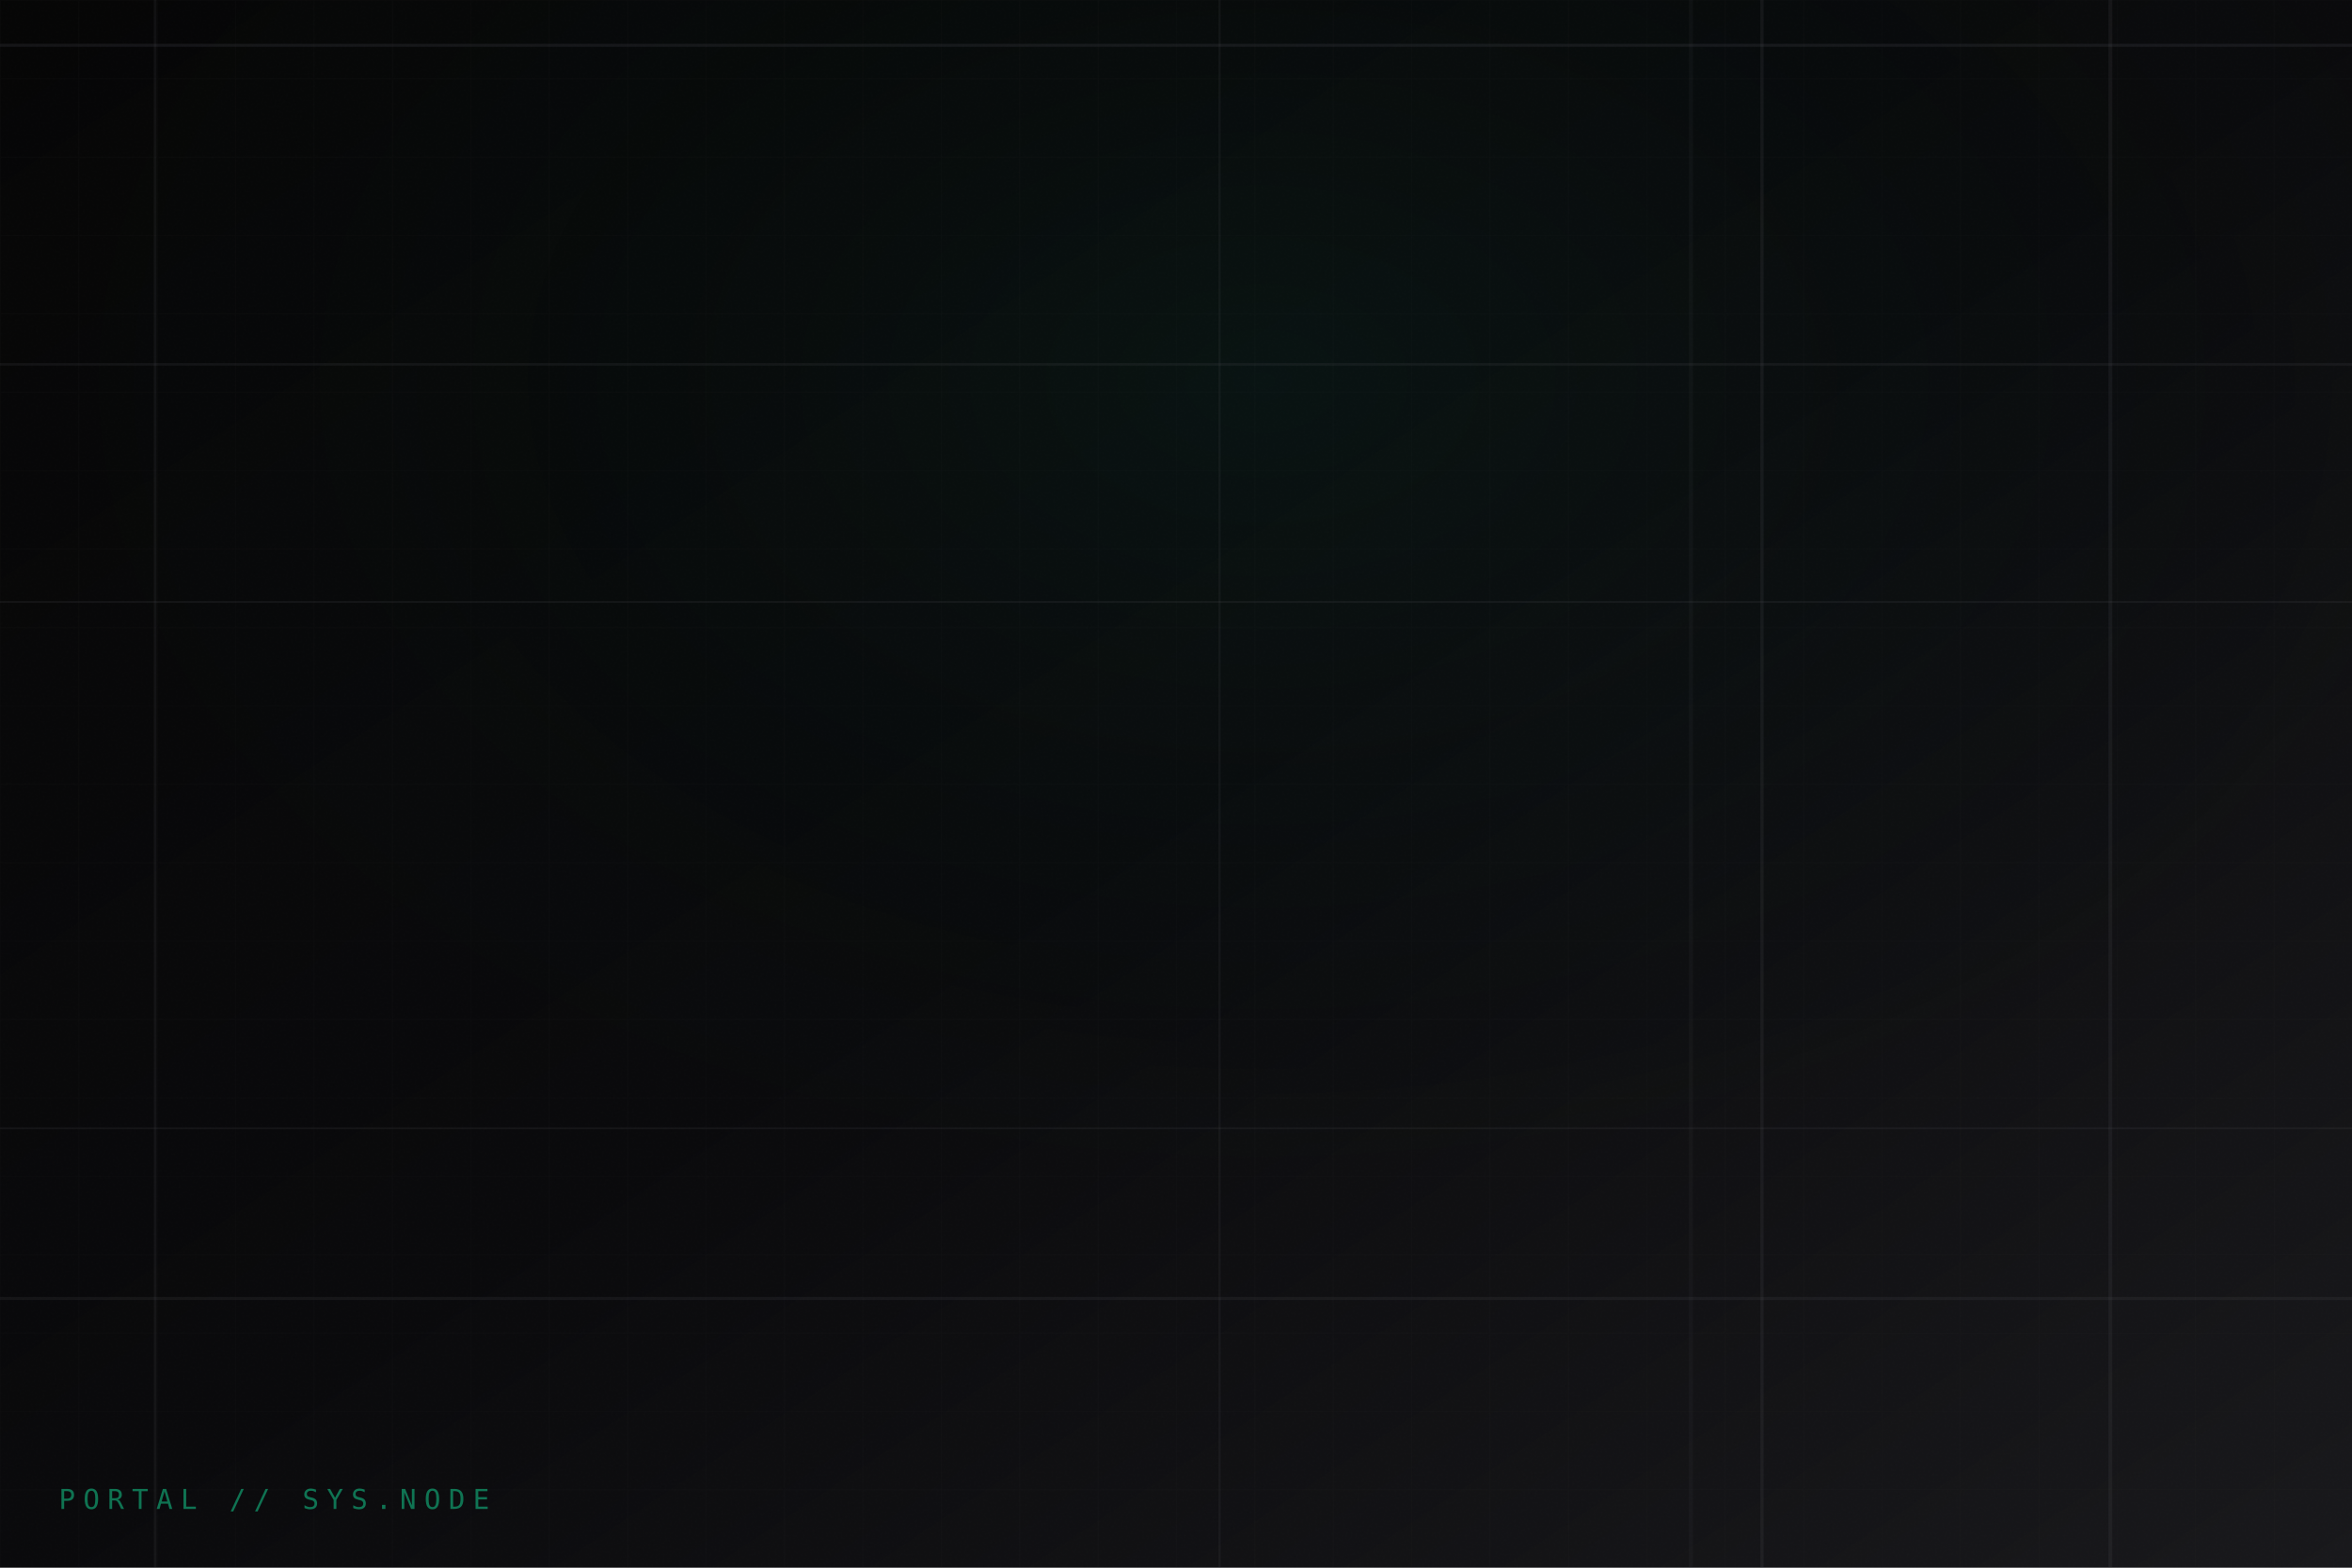
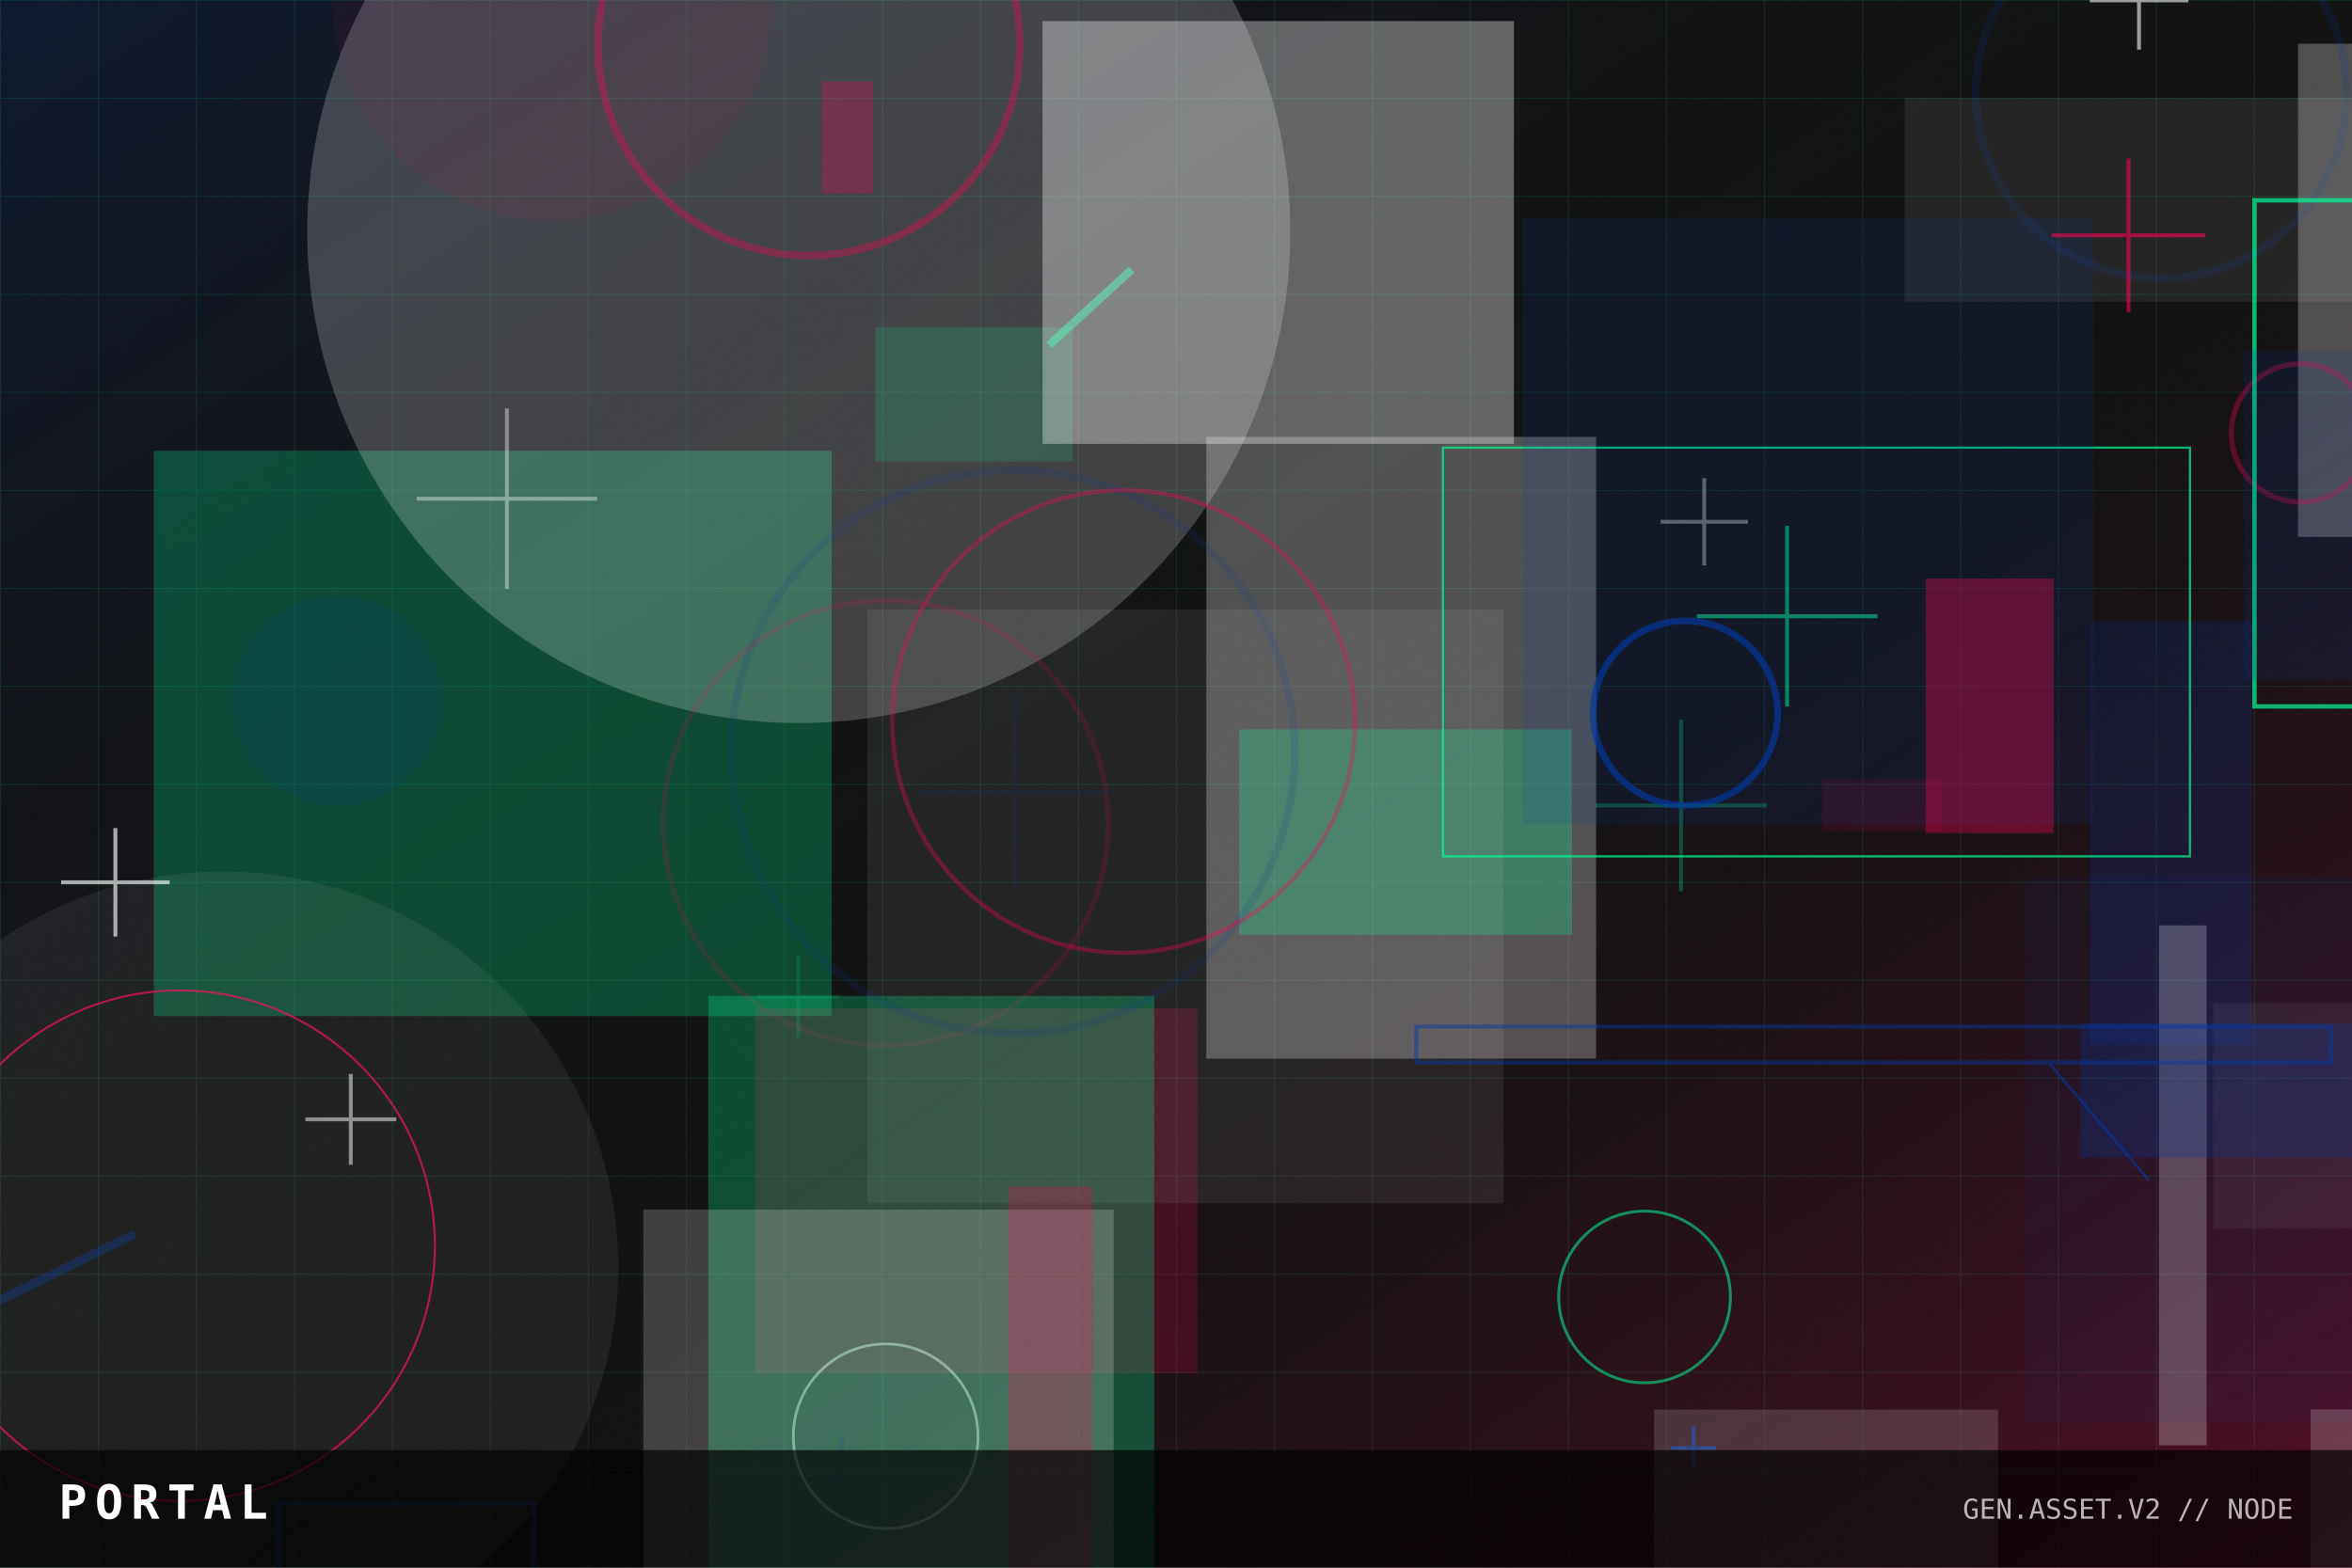
<svg xmlns="http://www.w3.org/2000/svg" width="1200" height="800" viewBox="0 0 1200 800" preserveAspectRatio="xMidYMid slice">
  <defs>
    <filter id="noise-portal" x="0%" y="0%" width="100%" height="100%">
-       <feTurbulence type="fractalNoise" baseFrequency="0.838" numOctaves="3" result="noise" />
-       <feColorMatrix type="matrix" values="1 0 0 0 0  0 1 0 0 0  0 0 1 0 0  0 0 0 0.05 0" in="noise" result="coloredNoise" />
+       <feTurbulence type="fractalNoise" baseFrequency="0.688" numOctaves="4" result="noise" />
+       <feColorMatrix type="matrix" values="1 0 0 0 0  0 1 0 0 0  0 0 1 0 0  0 0 0 0.1 0" in="noise" result="coloredNoise" />
      <feComposite operator="in" in="coloredNoise" in2="SourceGraphic" result="composite" />
    </filter>
-     <linearGradient id="grad-main-portal" x1="0%" y1="0%" x2="100%" y2="100%">
-       <stop offset="0%" stop-color="#050505" />
-       <stop offset="50%" stop-color="#09090b" />
-       <stop offset="100%" stop-color="#18181b" />
+     <linearGradient id="grad-portal" x1="0%" y1="0%" x2="100%" y2="100%">
+       <stop offset="0%" stop-color="#0038A8" stop-opacity="0.2" />
+       <stop offset="50%" stop-color="#121212" stop-opacity="0" />
+       <stop offset="100%" stop-color="#FF0055" stop-opacity="0.3" />
    </linearGradient>
-     <radialGradient id="glow-portal" cx="53.651%" cy="24.509%" r="60%">
-       <stop offset="0%" stop-color="#064e3b" stop-opacity="0.15" />
-       <stop offset="100%" stop-color="#050505" stop-opacity="0" />
-     </radialGradient>
-     <pattern id="grid-portal" width="40" height="40" patternUnits="userSpaceOnUse">
-       <path d="M 40 0 L 0 0 0 40" fill="none" stroke="#27272a" stroke-width="0.5" stroke-opacity="0.3" />
+     <pattern id="grid-portal" width="50" height="50" patternUnits="userSpaceOnUse">
+       <path d="M 50 0 L 0 0 0 50" fill="none" stroke="#00FF99" stroke-width="0.5" stroke-opacity="0.2" />
    </pattern>
  </defs>
-   <rect width="100%" height="100%" fill="url(#grad-main-portal)" />
-   <rect width="100%" height="100%" fill="url(#glow-portal)" />
-   <rect width="100%" height="100%" fill="url(#grid-portal)" opacity="0.5" />
-   <rect x="0" y="2.793%" width="100%" height="1.539" fill="#52525b" opacity="0.197" />
-   <rect x="74.845%" y="0" width="1.664" height="100%" fill="#52525b" opacity="0.166" />
-   <rect x="6.541%" y="0" width="1.314" height="100%" fill="#52525b" opacity="0.142" />
-   <rect x="89.644%" y="0" width="1.973" height="100%" fill="#52525b" opacity="0.156" />
-   <rect x="0" y="71.914%" width="100%" height="0.841" fill="#52525b" opacity="0.167" />
-   <rect x="0" y="38.341%" width="100%" height="0.918" fill="#52525b" opacity="0.159" />
-   <rect x="0" y="23.165%" width="100%" height="1.289" fill="#52525b" opacity="0.154" />
-   <rect x="71.81%" y="0" width="1.967" height="100%" fill="#52525b" opacity="0.091" />
-   <rect x="51.809%" y="0" width="1.089" height="100%" fill="#52525b" opacity="0.133" />
-   <rect x="0" y="82.731%" width="100%" height="1.562" fill="#52525b" opacity="0.155" />
-   <text x="30" y="770" font-family="monospace" font-size="14" fill="#10b981" opacity="0.6" letter-spacing="4">
-             PORTAL // SYS.NODE
+   <rect width="100%" height="100%" fill="#121212" />
+   <rect width="100%" height="100%" fill="url(#grad-portal)" />
+   <rect width="100%" height="100%" fill="url(#grid-portal)" />
+   <rect x="97.704%" y="2.793%" width="31.487%" height="31.458%" fill="#FFFFFF" opacity="0.258" />
+   <rect x="6.541%" y="28.75%" width="28.819%" height="36.065%" fill="#00FF99" opacity="0.235" />
+   <rect x="51.29%" y="27.868%" width="16.57%" height="39.662%" fill="#FFFFFF" opacity="0.266" />
+   <circle cx="97.812%" cy="27.618%" r="3.462%" fill="none" stroke="#FF0055" stroke-width="2.655" opacity="0.305" />
+   <circle cx="69.922%" cy="82.731%" r="4.295%" fill="none" stroke="#00FF99" stroke-width="1.476" opacity="0.525" />
+   <rect x="88.87%" y="39.636%" width="6.881%" height="26.998%" fill="#0038A8" opacity="0.187" />
+   <g stroke="#0038A8" stroke-width="2" opacity="0.686">
+     <line x1="852.668" y1="738.94" x2="875.601" y2="738.94" />
+     <line x1="864.134" y1="727.474" x2="864.134" y2="750.407" />
+   </g>
+   <rect x="52.689%" y="46.527%" width="14.153%" height="13.091%" fill="#00FF99" opacity="0.239" />
+   <circle cx="7.638%" cy="79.459%" r="12.77%" fill="none" stroke="#FF0055" stroke-width="1.011" opacity="0.673" />
+   <rect x="32.109%" y="64.328%" width="18.805%" height="23.271%" fill="#FF0055" opacity="0.181" />
+   <g stroke="#FFFFFF" stroke-width="2" opacity="0.494">
+     <line x1="155.79" y1="571.201" x2="202.163" y2="571.201" />
+     <line x1="178.976" y1="548.014" x2="178.976" y2="594.387" />
+   </g>
+   <circle cx="33.963%" cy="14.774%" r="24.591%" fill="#FFFFFF" opacity="0.207" />
+   <circle cx="37.656%" cy="91.617%" r="4.62%" fill="none" stroke="#FFFFFF" stroke-width="1.381" opacity="0.476" />
+   <line x1="87.164%" y1="67.9%" x2="91.363%" y2="75.284%" stroke="#0038A8" stroke-width="1.245" opacity="0.593" />
+   <rect x="94.102%" y="63.986%" width="36.978%" height="14.381%" fill="#FFFFFF" opacity="0.059" />
+   <rect x="36.88%" y="38.878%" width="27.042%" height="37.878%" fill="#FFFFFF" opacity="0.073" />
+   <rect x="70.333%" y="89.918%" width="14.619%" height="17.223%" fill="#FFFFFF" opacity="0.145" />
+   <circle cx="37.66%" cy="52.496%" r="11.129%" fill="none" stroke="#FF0055" stroke-width="2.476" opacity="0.135" />
+   <rect x="30.116%" y="63.53%" width="18.959%" height="39.467%" fill="#00FF99" opacity="0.251" />
+   <g stroke="#00FF99" stroke-width="2" opacity="0.536">
+     <line x1="865.712" y1="314.465" x2="957.87" y2="314.465" />
+     <line x1="911.791" y1="268.386" x2="911.791" y2="360.543" />
+   </g>
+   <rect x="61.351%" y="28.554%" width="31.758%" height="26.071%" fill="none" stroke="#00FF99" stroke-width="1.141" opacity="0.692" />
+   <circle cx="91.897%" cy="5.908%" r="9.281%" fill="none" stroke="#0038A8" stroke-width="3.999" opacity="0.154" />
+   <rect x="34.944%" y="5.197%" width="2.19%" height="7.147%" fill="#FF0055" opacity="0.245" />
+   <circle cx="43.074%" cy="47.955%" r="14.091%" fill="none" stroke="#0038A8" stroke-width="3.927" opacity="0.136" />
+   <g stroke="#FFFFFF" stroke-width="2" opacity="0.64">
+     <line x1="31.204" y1="450.241" x2="86.541" y2="450.241" />
+     <line x1="58.873" y1="422.573" x2="58.873" y2="477.91" />
+   </g>
+   <g stroke="#FFFFFF" stroke-width="2" opacity="0.359">
+     <line x1="847.238" y1="266.26" x2="891.8" y2="266.26" />
+     <line x1="869.519" y1="243.979" x2="869.519" y2="288.541" />
+   </g>
+   <rect x="91.799%" y="59.031%" width="2.02%" height="33.162%" fill="#FFFFFF" opacity="0.24" />
+   <g stroke="#00FF99" stroke-width="2" opacity="0.118">
+     <line x1="386.344" y1="508.73" x2="428.264" y2="508.73" />
+     <line x1="407.304" y1="487.77" x2="407.304" y2="529.69" />
+   </g>
+   <rect x="86.128%" y="55.854%" width="23.979%" height="34.894%" fill="#0038A8" opacity="0.072" />
+   <rect x="80.979%" y="6.232%" width="19.851%" height="13.014%" fill="#FFFFFF" opacity="0.074" />
+   <g stroke="#00FF99" stroke-width="2" opacity="0.255">
+     <line x1="813.852" y1="411.035" x2="901.507" y2="411.035" />
+     <line x1="857.679" y1="367.208" x2="857.679" y2="454.863" />
+   </g>
+   <circle cx="14.33%" cy="44.719%" r="5.265%" fill="#0038A8" opacity="0.124" />
+   <line x1="44.608%" y1="22.009%" x2="48.115%" y2="17.199%" stroke="#00FF99" stroke-width="4.149" opacity="0.478" />
+   <line x1="5.74%" y1="78.712%" x2="-5.581%" y2="87.042%" stroke="#0038A8" stroke-width="4.51" opacity="0.332" />
+   <rect x="95.854%" y="12.777%" width="22.694%" height="32.281%" fill="none" stroke="#00FF99" stroke-width="2.253" opacity="0.684" />
+   <rect x="27.35%" y="77.154%" width="19.999%" height="36.075%" fill="#FFFFFF" opacity="0.197" />
+   <circle cx="34.397%" cy="2.851%" r="10.551%" fill="none" stroke="#FF0055" stroke-width="3.798" opacity="0.334" />
+   <rect x="98.238%" y="89.9%" width="14.104%" height="25.138%" fill="#FFFFFF" opacity="0.19" />
+   <rect x="77.483%" y="49.719%" width="5.073%" height="3.291%" fill="#FF0055" opacity="0.108" />
+   <rect x="64.736%" y="13.885%" width="24.288%" height="38.696%" fill="#0038A8" opacity="0.13" />
+   <rect x="11.876%" y="95.918%" width="10.814%" height="18.921%" fill="none" stroke="#0038A8" stroke-width="2.278" opacity="0.407" />
+   <g stroke="#0038A8" stroke-width="2" opacity="0.148">
+     <line x1="406.779" y1="755.039" x2="452.141" y2="755.039" />
+     <line x1="429.46" y1="732.358" x2="429.46" y2="777.721" />
+   </g>
+   <rect x="88.455%" y="65.268%" width="31.366%" height="8.577%" fill="#0038A8" opacity="0.25" />
+   <rect x="42.874%" y="75.688%" width="3.584%" height="26.158%" fill="#FF0055" opacity="0.238" />
+   <rect x="37.218%" y="20.874%" width="8.388%" height="8.568%" fill="#00FF99" opacity="0.142" />
+   <rect x="44.327%" y="1.344%" width="20.042%" height="26.969%" fill="#FFFFFF" opacity="0.34" />
+   <circle cx="71.657%" cy="45.488%" r="4.616%" fill="none" stroke="#0038A8" stroke-width="3.375" opacity="0.63" />
+   <circle cx="47.775%" cy="46.024%" r="11.573%" fill="none" stroke="#FF0055" stroke-width="2.186" opacity="0.324" />
+   <g stroke="#FF0055" stroke-width="2" opacity="0.574">
+     <line x1="1046.81" y1="120.072" x2="1125.163" y2="120.072" />
+     <line x1="1085.987" y1="80.896" x2="1085.987" y2="159.248" />
+   </g>
+   <rect x="81.873%" y="36.901%" width="5.442%" height="16.24%" fill="#FF0055" opacity="0.324" />
+   <circle cx="23.484%" cy="0.059%" r="11.001%" fill="#FF0055" opacity="0.052" />
+   <circle cx="9.459%" cy="80.835%" r="19.799%" fill="#FFFFFF" opacity="0.06" />
+   <g stroke="#0038A8" stroke-width="2" opacity="0.135">
+     <line x1="468.182" y1="404.127" x2="567.03" y2="404.127" />
+     <line x1="517.606" y1="354.704" x2="517.606" y2="453.551" />
+   </g>
+   <g stroke="#FFFFFF" stroke-width="2" opacity="0.392">
+     <line x1="212.578" y1="254.487" x2="304.68" y2="254.487" />
+     <line x1="258.629" y1="208.436" x2="258.629" y2="300.538" />
+   </g>
+   <g stroke="#FFFFFF" stroke-width="2" opacity="0.579">
+     <line x1="1066.194" y1="0.18" x2="1116.468" y2="0.18" />
+     <line x1="1091.331" y1="-24.957" x2="1091.331" y2="25.317" />
+   </g>
+   <rect x="95.402%" y="22.392%" width="19.548%" height="21.001%" fill="#0038A8" opacity="0.146" />
+   <rect x="60.217%" y="65.485%" width="38.883%" height="2.287%" fill="none" stroke="#0038A8" stroke-width="2.072" opacity="0.455" />
+   <rect x="0" y="740" width="100%" height="60" fill="#000" opacity="0.7" />
+   <text x="30" y="775" font-family="monospace" font-weight="bold" font-size="24" fill="#FFFFFF" letter-spacing="4">
+             PORTAL
        </text>
-   <rect width="100%" height="100%" filter="url(#noise-portal)" opacity="0.3" pointer-events="none" />
+   <text x="1170" y="775" text-anchor="end" font-family="monospace" font-size="14" fill="#FFFFFF" opacity="0.7">
+             GEN.ASSET.V2 // NODE
+         </text>
+   <rect width="100%" height="100%" filter="url(#noise-portal)" opacity="0.15" pointer-events="none" />
</svg>
